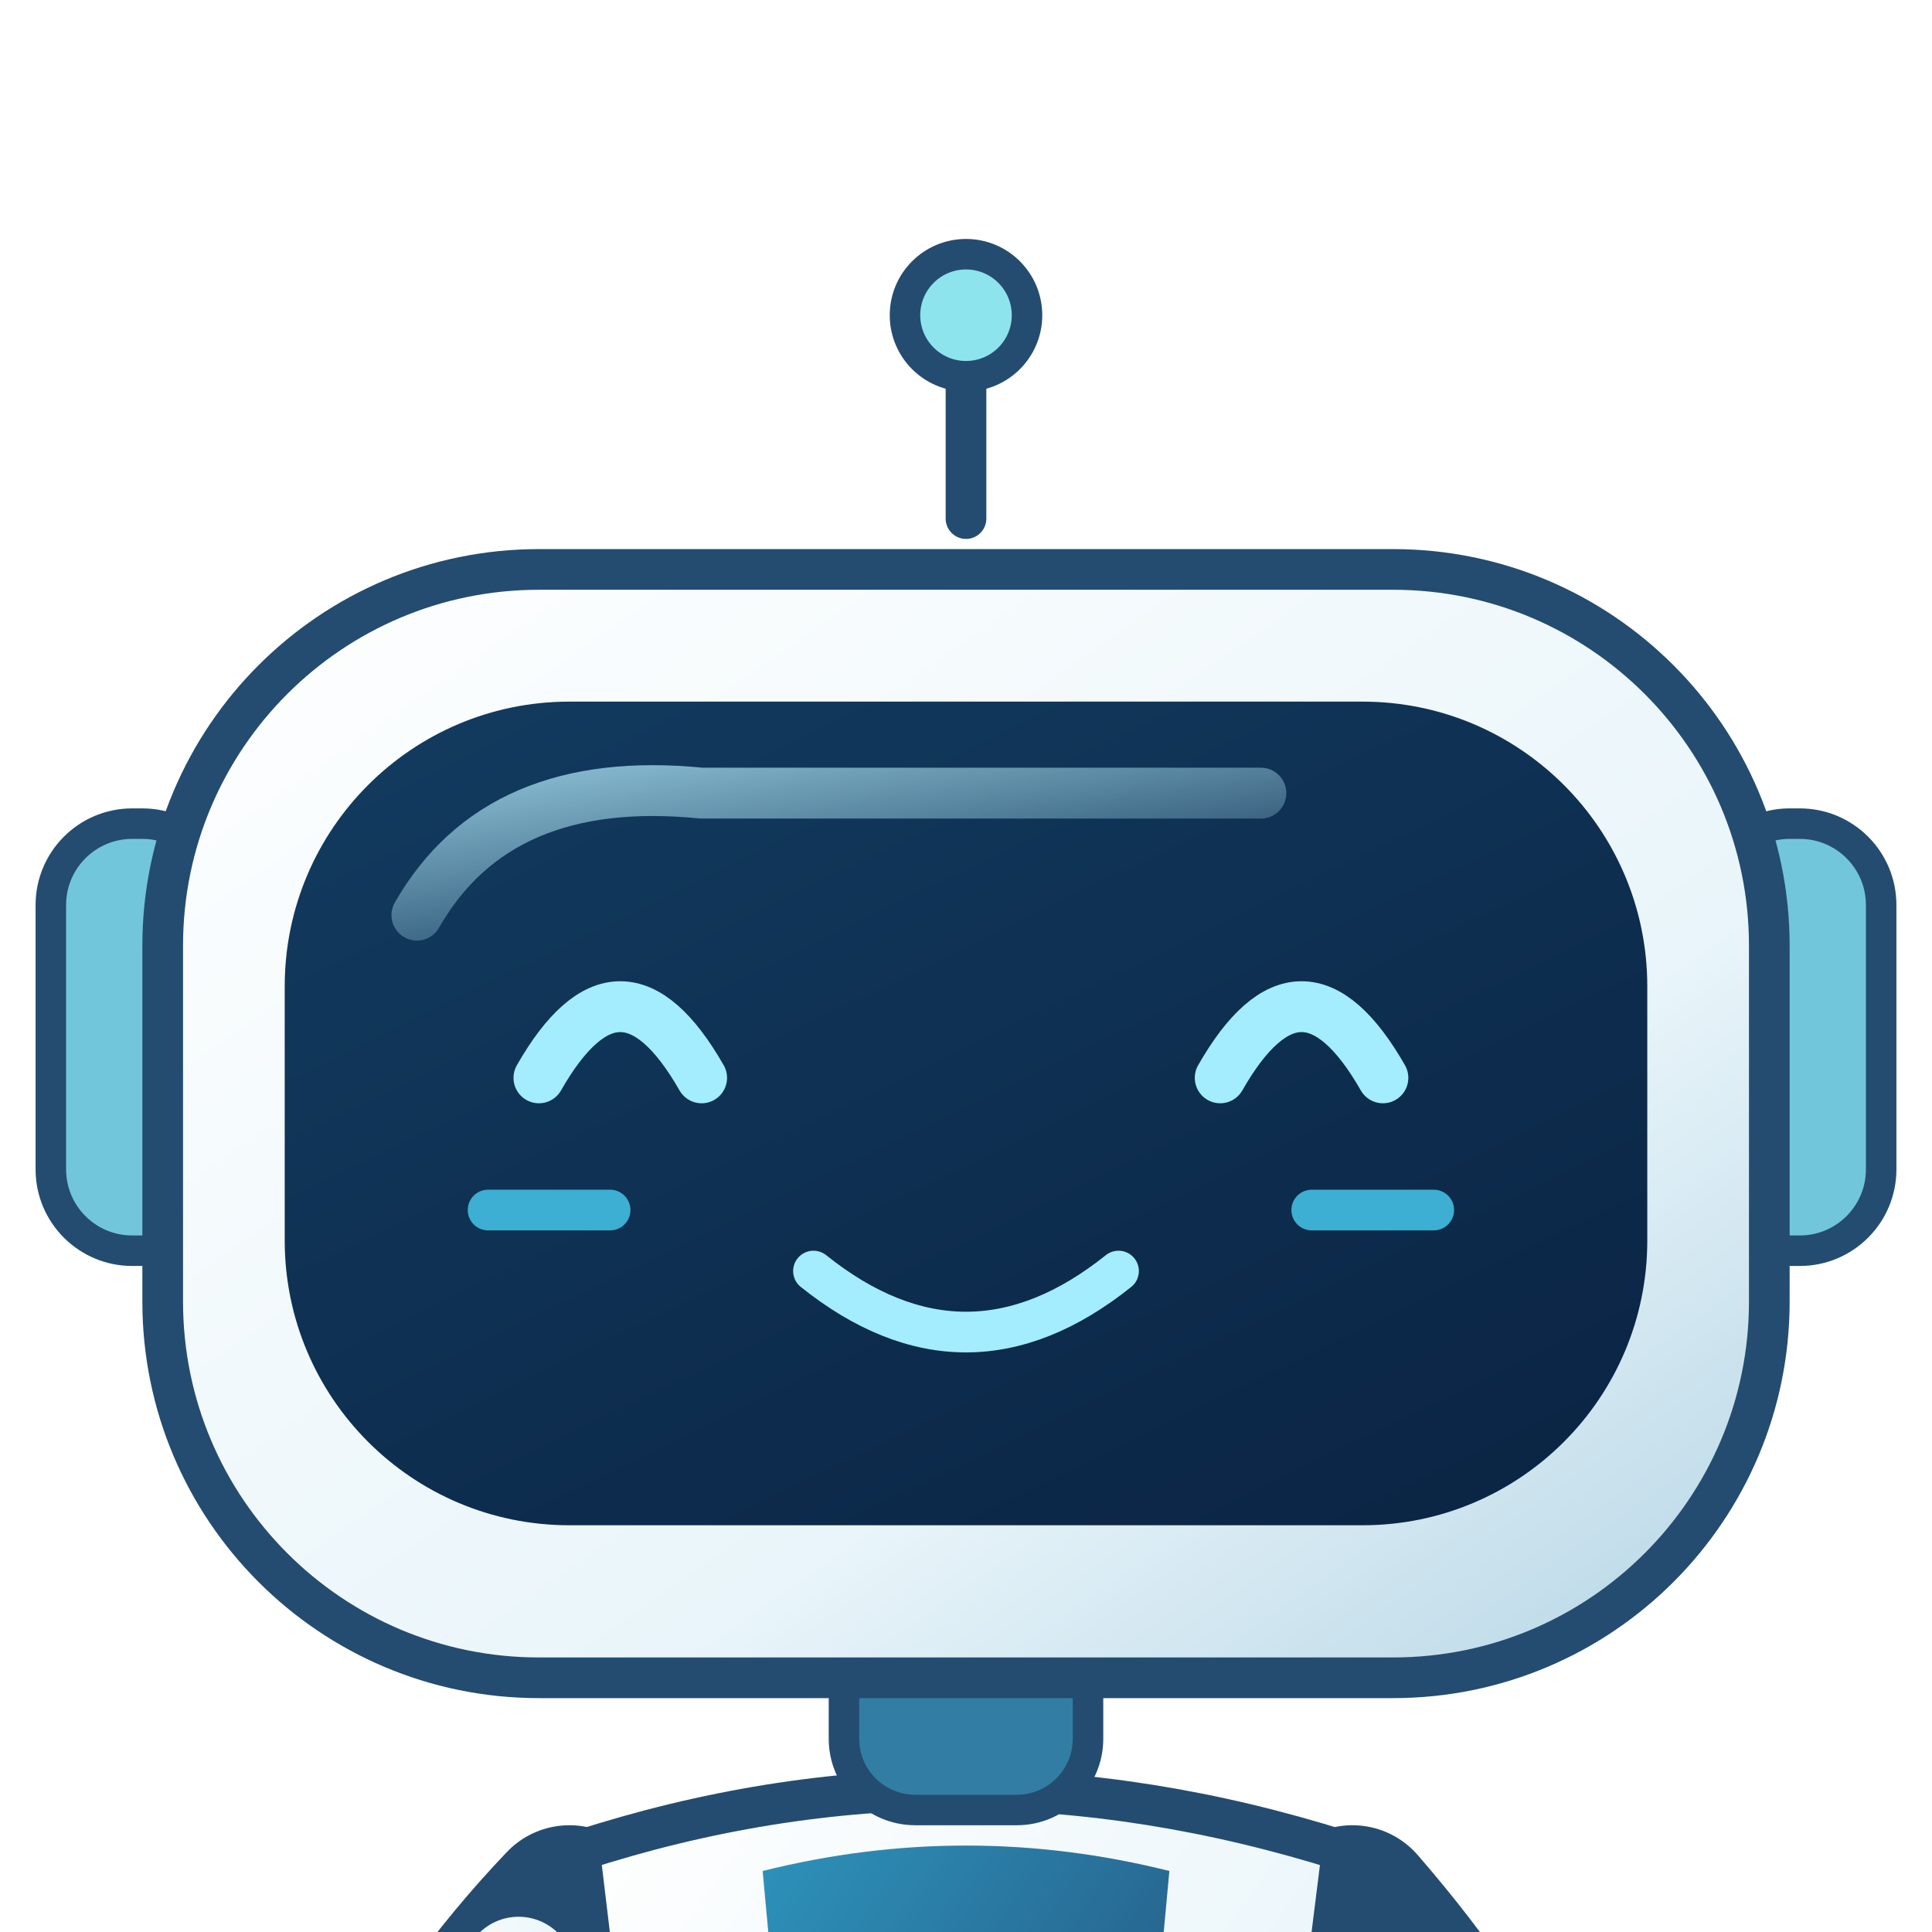
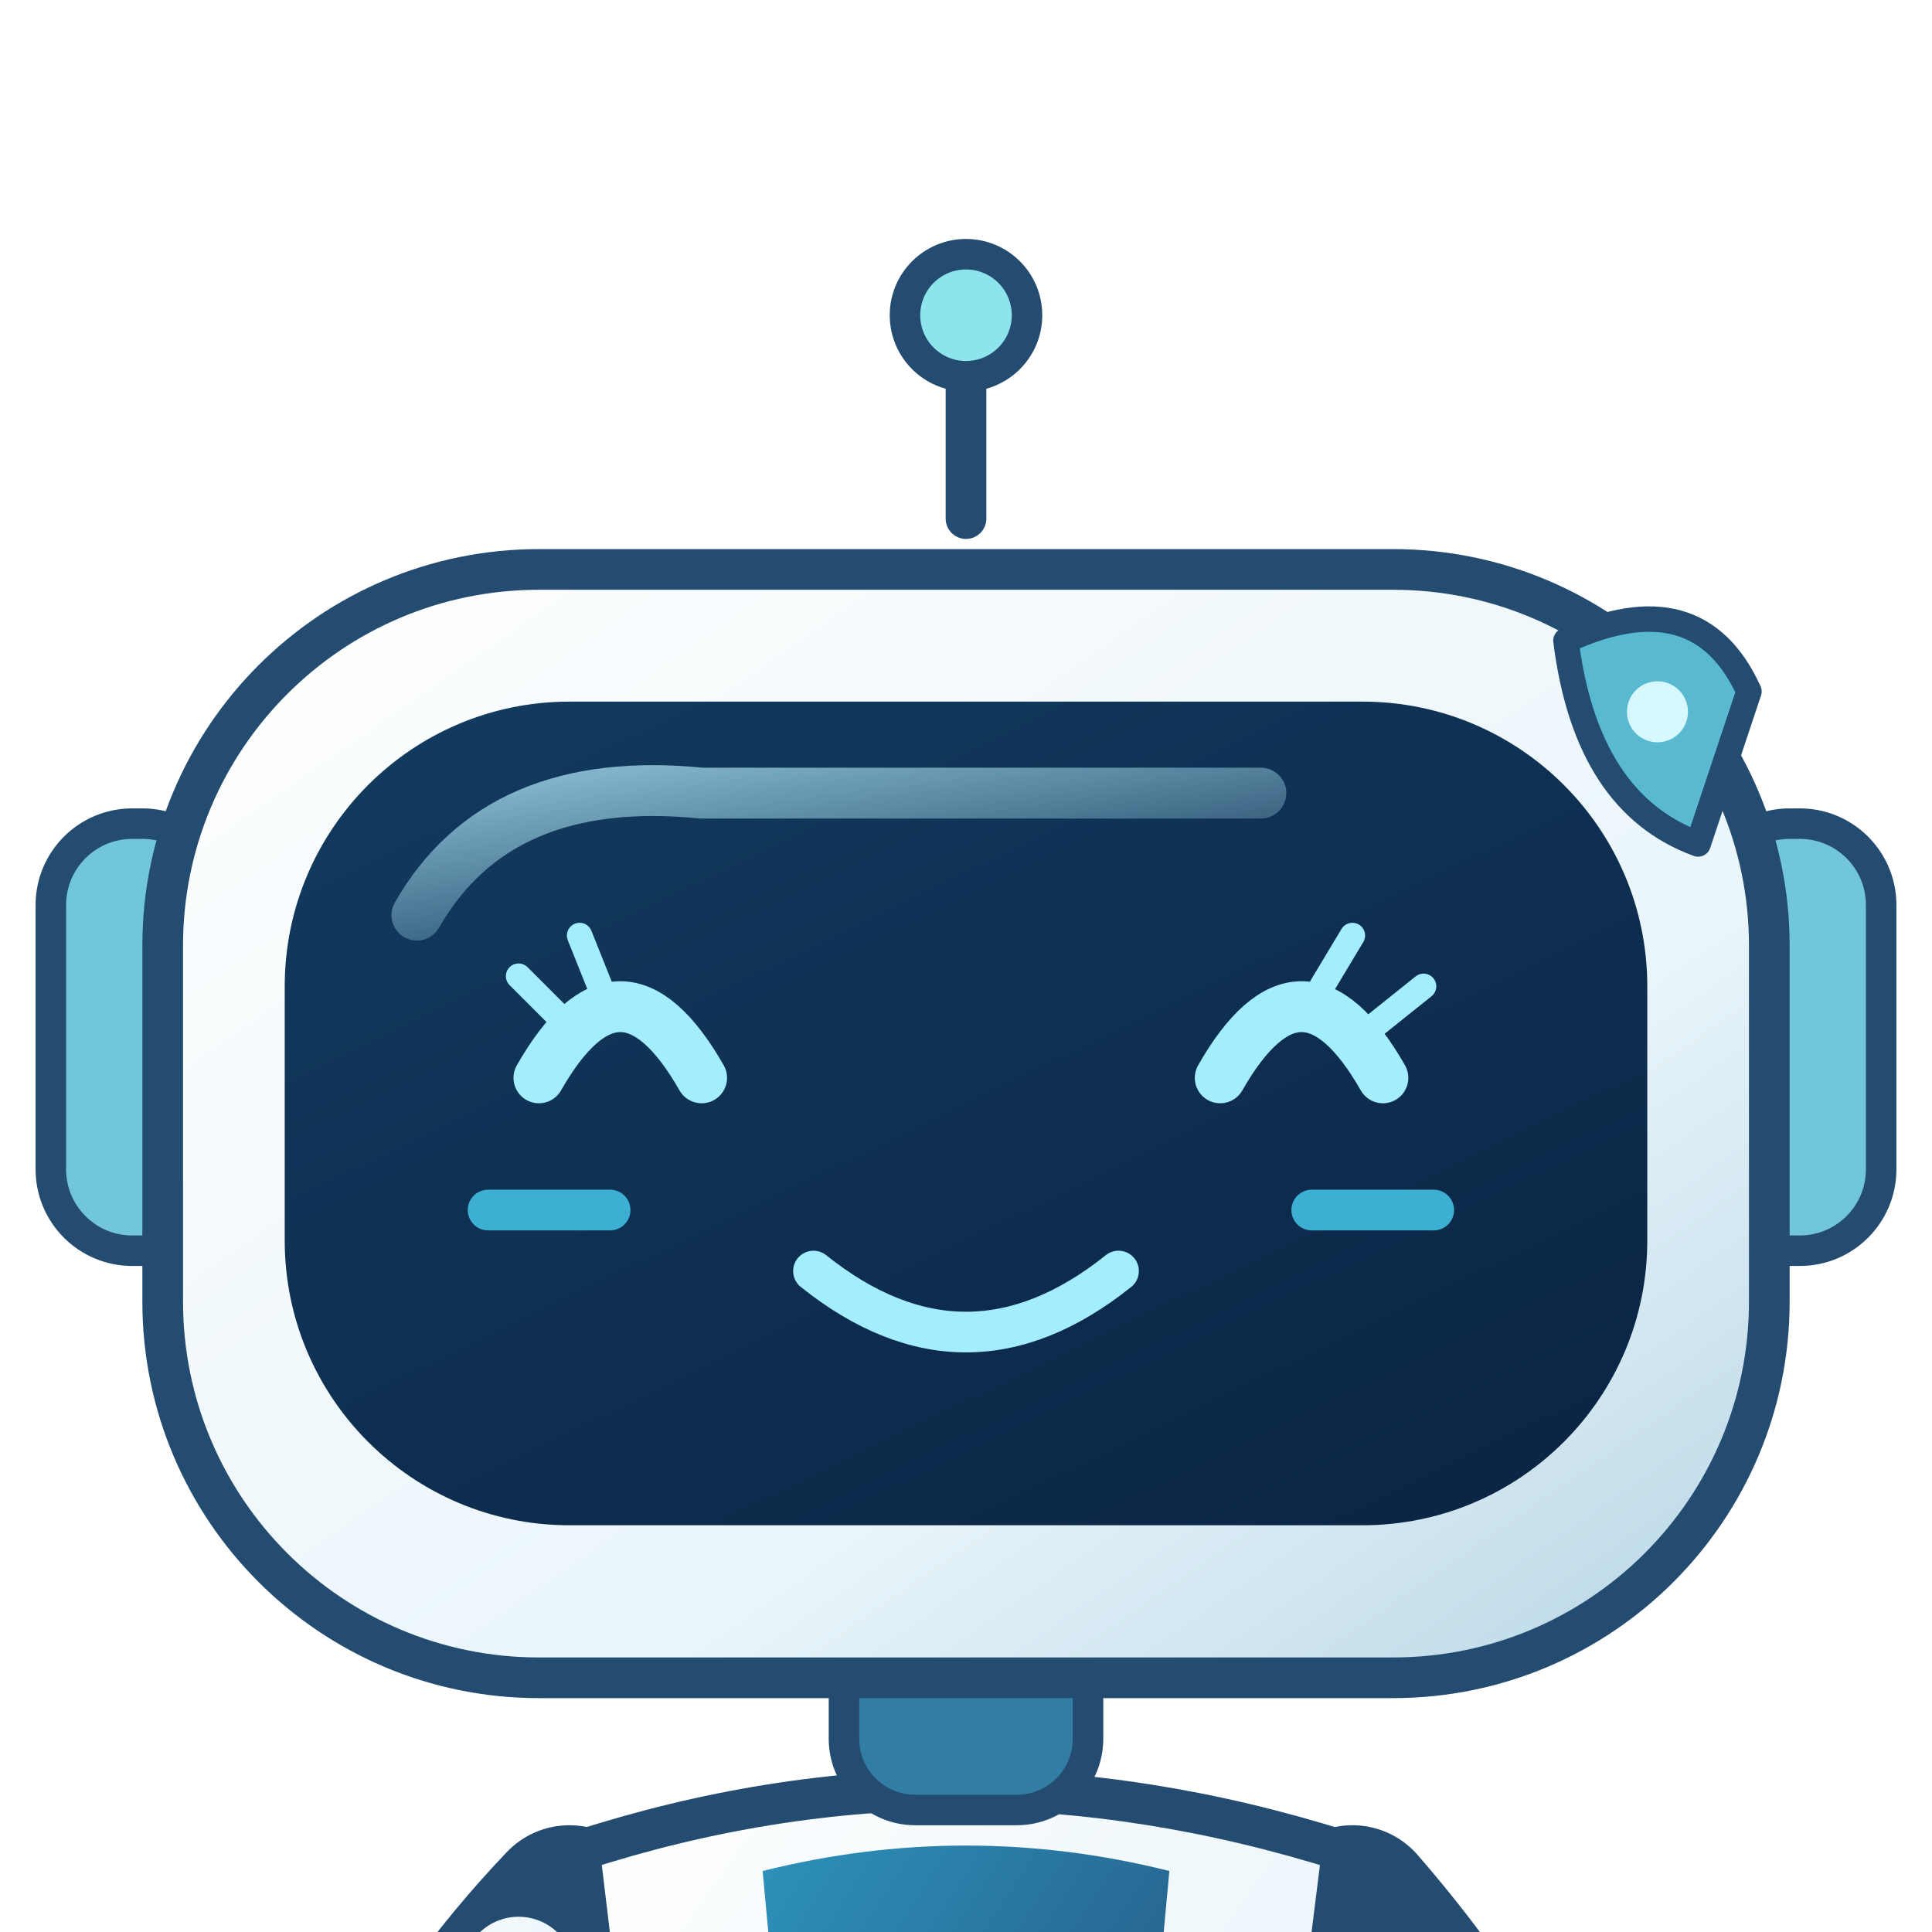
<svg xmlns="http://www.w3.org/2000/svg" width="128" height="128" viewBox="125 38 190 154">
  <defs>
    <linearGradient id="shell" x1="0" y1="0" x2="1" y2="1">
      <stop stop-color="#ffffff" />
      <stop offset=".65" stop-color="#e9f5fa" />
      <stop offset="1" stop-color="#b5d5e5" />
    </linearGradient>
    <linearGradient id="blue" x1="0" y1="0" x2="1" y2="1">
      <stop stop-color="#2d92ba" />
      <stop offset="1" stop-color="#224773" />
    </linearGradient>
    <linearGradient id="visor" x2=".8" y2="1">
      <stop stop-color="#123c60" />
      <stop offset="1" stop-color="#0b2545" />
    </linearGradient>
    <linearGradient id="shine" x2="1" y2="1">
      <stop stop-color="#b7efff" stop-opacity=".7" />
      <stop offset="1" stop-color="#b7efff" stop-opacity="0" />
    </linearGradient>
  </defs>
  <ellipse cx="220" cy="396" rx="78" ry="9" fill="#153e6410" />
  <g transform="rotate(0 220 220)" stroke-linecap="round" stroke-linejoin="round">
    <path d="M198 296L191 345 183 373M241 296L248 344 257 373" fill="none" stroke="#244c70" stroke-width="19" />
    <path d="M198 305L194 339M241 305L246 338" fill="none" stroke="url(#shell)" stroke-width="13" />
    <circle cx="192" cy="348" r="9" fill="#3b9cc1" stroke="#244c70" stroke-width="3" />
    <circle cx="248" cy="348" r="9" fill="#3b9cc1" stroke="#244c70" stroke-width="3" />
    <path d="M181 363Q167 368 163 382Q184 391 208 382L204 371Q194 363 181 363ZM255 363Q271 365 279 382Q259 390 236 383L237 371Q243 364 255 363Z" fill="url(#shell)" stroke="#244c70" stroke-width="4" />
    <path d="M169 383L204 383M240 383L274 383" stroke="#2893bc" stroke-width="5" />
    <path d="M181 208Q161 229 156 257L153 279" fill="none" stroke="#244c70" stroke-width="17" />
    <path d="M176 214L161 248" fill="none" stroke="url(#shell)" stroke-width="11" />
    <circle cx="157" cy="259" r="7" fill="#359bc0" stroke="#244c70" stroke-width="3" />
    <path d="M258 208Q278 231 282 257L288 282" fill="none" stroke="#244c70" stroke-width="17" />
    <path d="M264 216L278 248" fill="none" stroke="url(#shell)" stroke-width="11" />
    <circle cx="282" cy="258" r="7" fill="#359bc0" stroke="#244c70" stroke-width="3" />
    <path d="M151 278Q141 282 145 296Q155 305 163 293L164 281" fill="url(#shell)" stroke="#244c70" stroke-width="3" />
    <path d="M284 279Q295 281 295 292Q294 302 285 300L278 289" fill="url(#shell)" stroke="#244c70" stroke-width="3" />
    <path d="M182 202Q219 190 257 202L251 250Q246 274 241 297Q220 305 199 297L188 252Z" fill="url(#shell)" stroke="#244c70" stroke-width="4" />
    <path d="M200 204Q220 199 240 204L235 258Q220 267 205 258Z" fill="url(#blue)" />
    <path d="M203 276Q220 282 237 276" fill="none" stroke="#67b4cc" stroke-width="4" />
    <rect x="207" y="220" width="26" height="20" rx="7" fill="#e4faff" />
    <path d="M225 235L230 244 230 234" fill="#e4faff" />
    <circle cx="214" cy="230" r="2" fill="#2a7c9d" />
    <circle cx="221" cy="230" r="2" fill="#2a7c9d" />
    <circle cx="228" cy="230" r="2" fill="#2a7c9d" />
+     <g aria-label="Falda azul plisada">
+       <path d="M199 275Q220 282 241 275L262 315Q221 332 178 315Z" fill="url(#blue)" stroke="#244c70" stroke-width="4" />
+       <path d="M203 283L192 314Q198 317 205 317L213 285M228 285L235 318Q242 317 248 314L237 283" fill="#e9f7fb" />
+       <path d="M219 285V320" stroke="#68bad1" stroke-width="2" />
+       <path d="M199 275Q220 282 241 275L243 284Q220 291 197 284Z" fill="url(#shell)" stroke="#244c70" stroke-width="2.5" />
+       <rect x="215" y="279" width="11" height="8" rx="3" fill="#78d6e7" />
+       <path d="M181 315Q220 329 259 315" fill="none" stroke="#a1d9e9" stroke-width="2" />
+     </g>
    <rect x="208" y="179" width="24" height="19" rx="7" fill="#327da4" stroke="#244c70" stroke-width="3" />
    <g transform="rotate(0)">
      <rect x="130" y="101" width="17" height="42" rx="8" fill="#72c6db" stroke="#244c70" stroke-width="3" />
      <rect x="293" y="101" width="17" height="42" rx="8" fill="#72c6db" stroke="#244c70" stroke-width="3" />
      <path d="M220 71V57" stroke="#244c70" stroke-width="4" />
      <circle cx="220" cy="51" r="6" fill="#8de4ed" stroke="#244c70" stroke-width="3" />
      <rect x="141" y="76" width="158" height="109" rx="37" fill="url(#shell)" stroke="#244c70" stroke-width="4" />
+       <path d="M279 83Q292 77 297 88L292 103Q281 99 279 83Z" fill="#58b9d0" stroke="#244c70" stroke-width="2.5" />
+       <circle cx="288" cy="90" r="3" fill="#d8f8ff" />
      <rect x="153" y="89" width="134" height="81" rx="28" fill="url(#visor)" />
      <path d="M166 110Q174 96 194 98L249 98" fill="none" stroke="url(#shine)" stroke-width="5" />
+       <path d="M180 120L176 116M184 117L182 112M255 117L258 112M260 121L265 117" fill="none" stroke="#a4edff" stroke-width="2.5" />
      <path d="M178 126Q186 112 194 126M245 126Q253 112 261 126" fill="none" stroke="#a4edff" stroke-width="5" />
      <path d="M205 145Q220 157 235 145" fill="none" stroke="#a4edff" stroke-width="4" />
      <path d="M173 139H185M254 139H266" stroke="#3cafd2" stroke-width="4" />
    </g>
  </g>
</svg>
